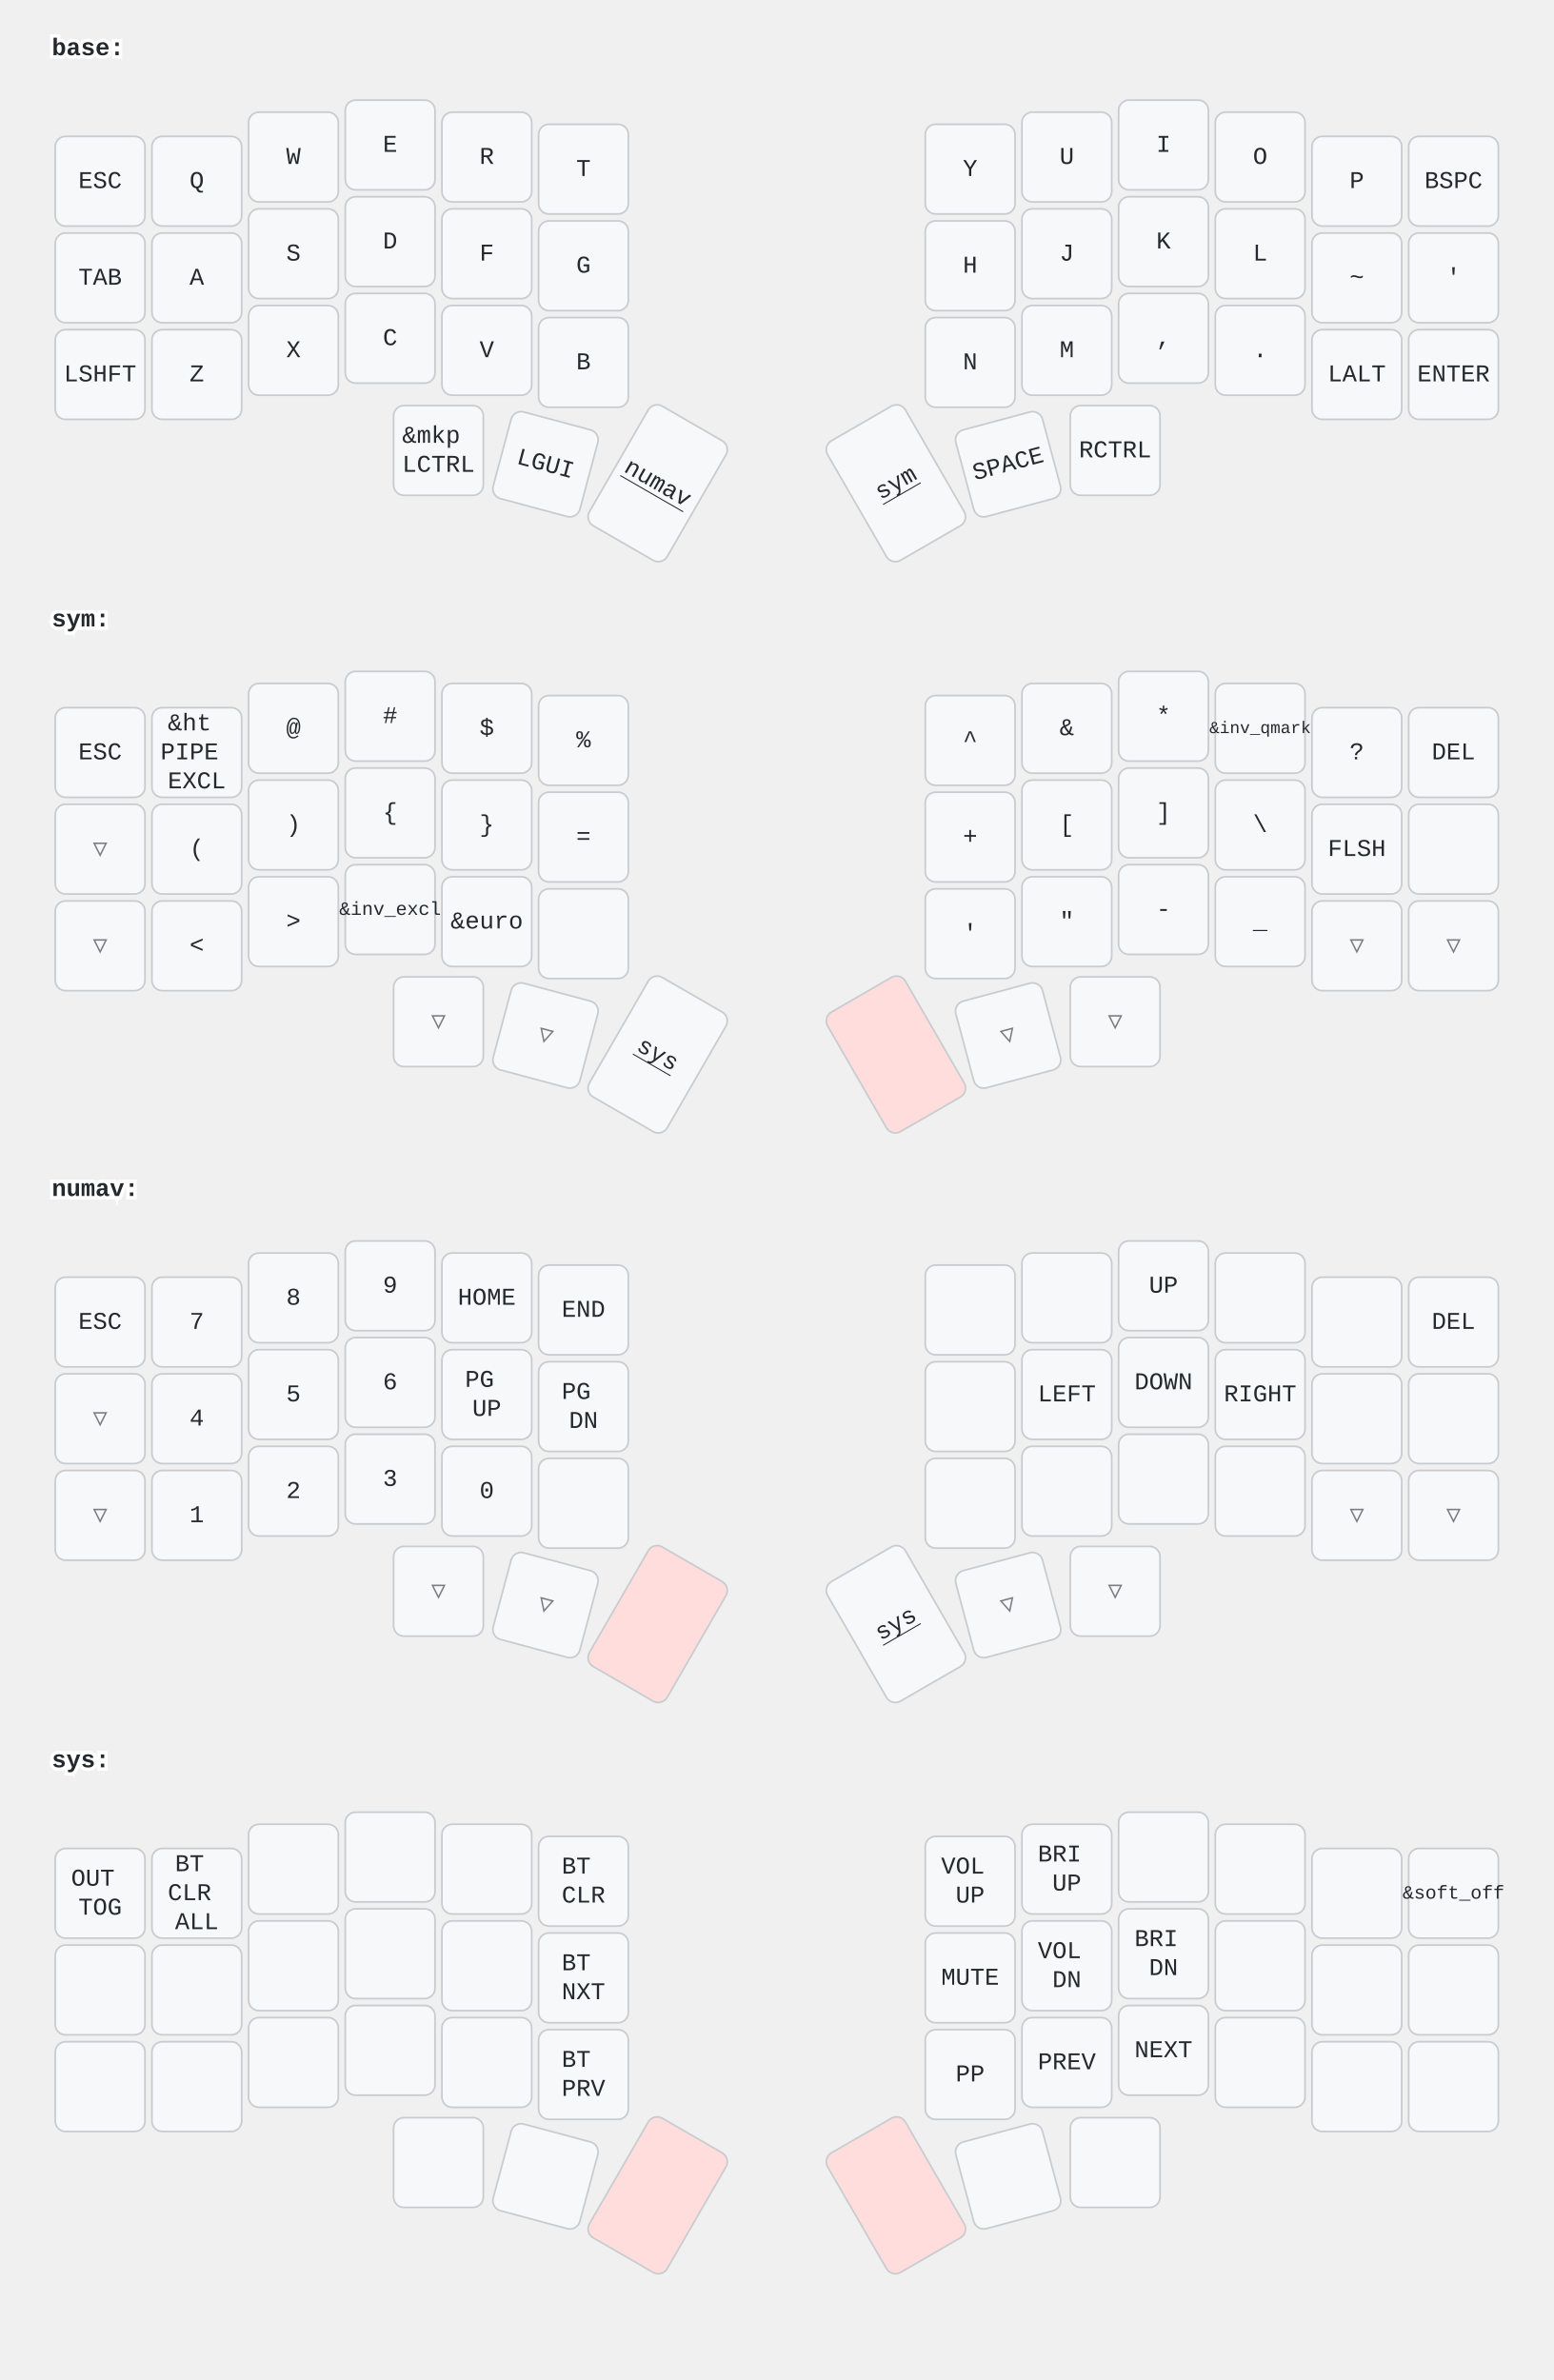
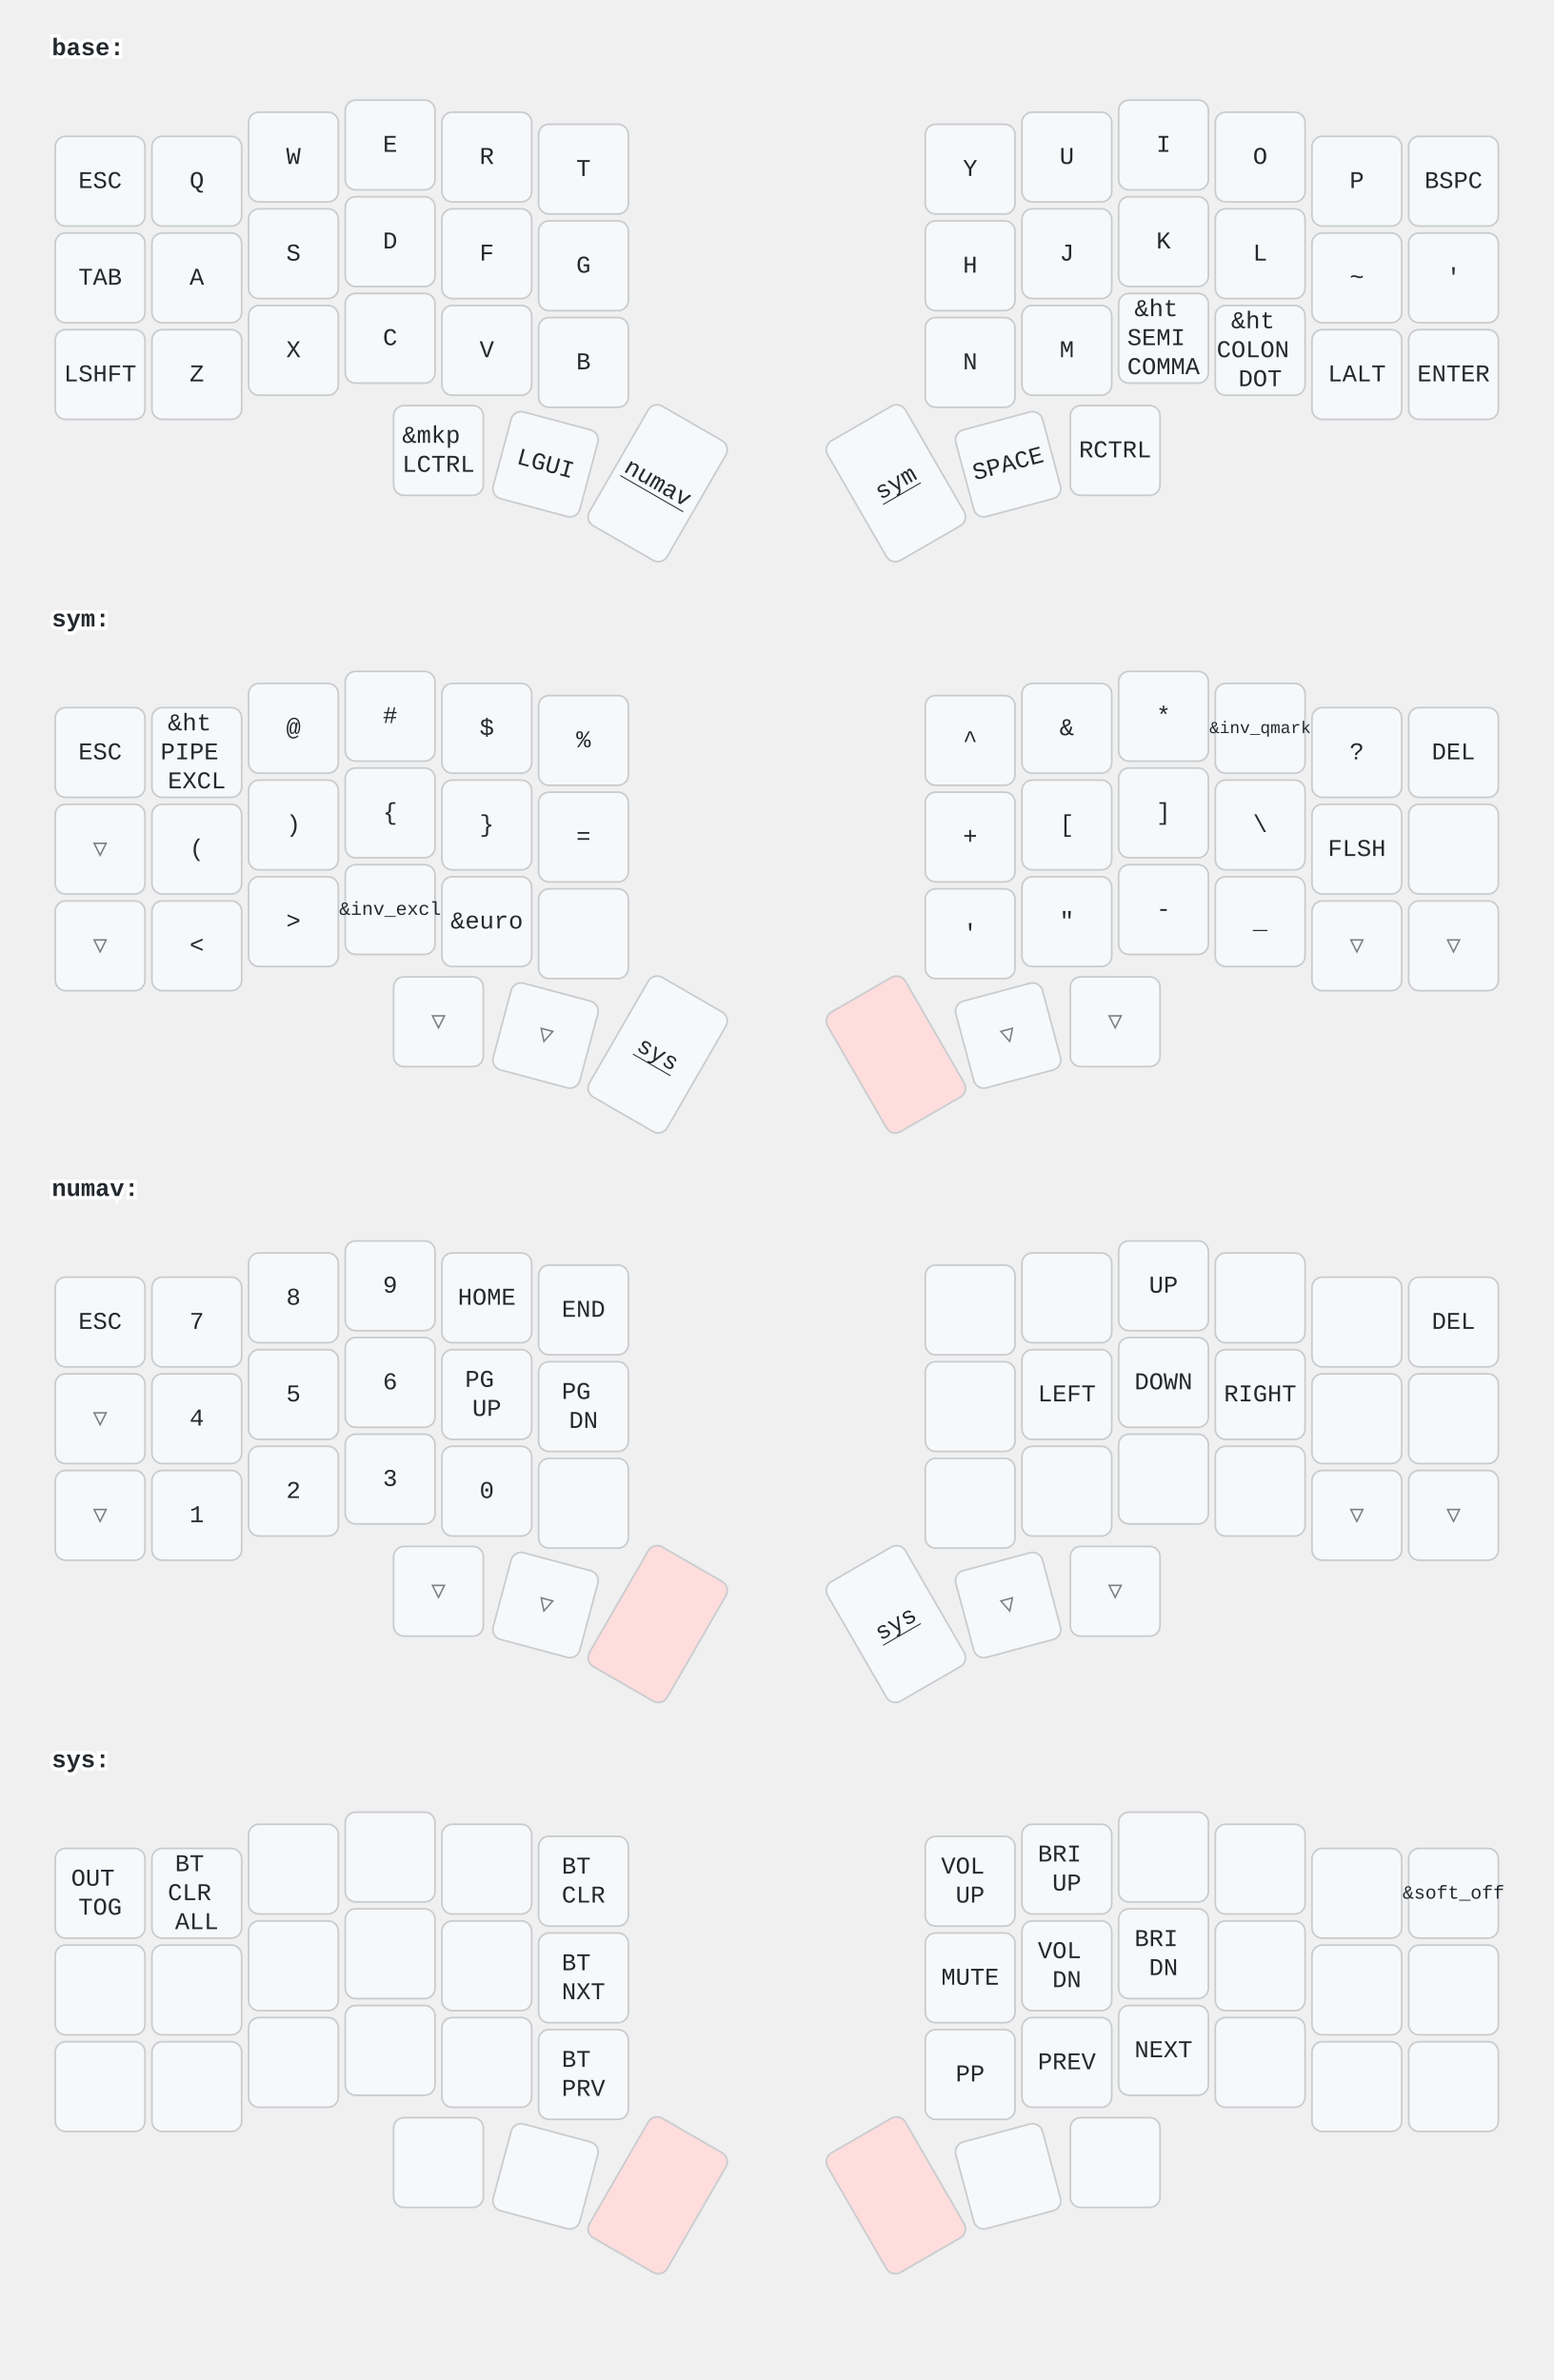
<svg xmlns="http://www.w3.org/2000/svg" width="900" height="1379" viewBox="0 0 900 1379" class="keymap">
  <style>/* inherit to force styles through use tags */
svg path {
    fill: inherit;
}

/* font and background color specifications */
svg.keymap {
    font-family: SFMono-Regular,Consolas,Liberation Mono,Menlo,monospace;
    font-size: 14px;
    font-kerning: normal;
    text-rendering: optimizeLegibility;
    fill: #24292e;
}

/* default key styling */
rect.key {
    fill: #f6f8fa;
}

rect.key, rect.combo {
    stroke: #c9cccf;
    stroke-width: 1;
}

/* default key side styling, only used is draw_key_sides is set */
rect.side {
    filter: brightness(90%);
}

/* color accent for combo boxes */
rect.combo, rect.combo-separate {
    fill: #cdf;
}

/* color accent for held keys */
rect.held, rect.combo.held {
    fill: #fdd;
}

/* color accent for ghost (optional) keys */
rect.ghost, rect.combo.ghost {
    stroke-dasharray: 4, 4;
    stroke-width: 2;
}

text {
    text-anchor: middle;
    dominant-baseline: middle;
}

/* styling for layer labels */
text.label {
    font-weight: bold;
    text-anchor: start;
    stroke: white;
    stroke-width: 4;
    paint-order: stroke;
}

/* styling for optional footer */
text.footer {
    text-anchor: end;
    dominant-baseline: auto;
    stroke: white;
    stroke-width: 4;
    paint-order: stroke;
}

/* styling for combo tap, and key non-tap label text */
text.combo, text.hold, text.shifted, text.left, text.right, text.tl, text.tr, text.bl, text.br {
    font-size: 11px;
}

text.hold, text.bl, text.br {
    text-anchor: middle;
    dominant-baseline: auto;
}

text.shifted, text.tl, text.tr {
    text-anchor: middle;
    dominant-baseline: hanging;
}

text.left, text.tl, text.bl {
    text-anchor: start;
}

text.right, text.tr, text.br {
    text-anchor: end;
}

text.layer-activator {
    text-decoration: underline;
}

/* styling for hold/shifted label text in combo box */
text.combo.hold, text.combo.shifted, text.combo.left, text.combo.right {
    font-size: 8px;
}

/* lighter symbol for transparent keys */
text.trans {
    fill: #7b7e81;
}

/* styling for combo dendrons */
path.combo {
    stroke-width: 1;
    stroke: gray;
    fill: none;
}

/* Start Tabler Icons Cleanup */
/* cannot use height/width with glyphs */
.icon-tabler &gt; path {
    fill: inherit;
    stroke: inherit;
    stroke-width: 2;
}
/* hide tabler's default box */
.icon-tabler &gt; path[stroke="none"][fill="none"] {
    visibility: hidden;
}
/* End Tabler Icons Cleanup */
</style>
  <g transform="translate(30, 0)" class="layer-base">
    <text x="0" y="28" class="label" id="base">base:</text>
    <g transform="translate(0, 56)">
      <g transform="translate(28, 49)" class="key keypos-0">
        <rect rx="6" ry="6" x="-26" y="-26" width="52" height="52" class="key" />
        <text x="0" y="0" class="key tap">ESC</text>
      </g>
      <g transform="translate(84, 49)" class="key keypos-1">
        <rect rx="6" ry="6" x="-26" y="-26" width="52" height="52" class="key" />
        <text x="0" y="0" class="key tap">Q</text>
      </g>
      <g transform="translate(140, 35)" class="key keypos-2">
        <rect rx="6" ry="6" x="-26" y="-26" width="52" height="52" class="key" />
        <text x="0" y="0" class="key tap">W</text>
      </g>
      <g transform="translate(196, 28)" class="key keypos-3">
        <rect rx="6" ry="6" x="-26" y="-26" width="52" height="52" class="key" />
        <text x="0" y="0" class="key tap">E</text>
      </g>
      <g transform="translate(252, 35)" class="key keypos-4">
        <rect rx="6" ry="6" x="-26" y="-26" width="52" height="52" class="key" />
        <text x="0" y="0" class="key tap">R</text>
      </g>
      <g transform="translate(308, 42)" class="key keypos-5">
        <rect rx="6" ry="6" x="-26" y="-26" width="52" height="52" class="key" />
        <text x="0" y="0" class="key tap">T</text>
      </g>
      <g transform="translate(532, 42)" class="key keypos-6">
        <rect rx="6" ry="6" x="-26" y="-26" width="52" height="52" class="key" />
        <text x="0" y="0" class="key tap">Y</text>
      </g>
      <g transform="translate(588, 35)" class="key keypos-7">
        <rect rx="6" ry="6" x="-26" y="-26" width="52" height="52" class="key" />
        <text x="0" y="0" class="key tap">U</text>
      </g>
      <g transform="translate(644, 28)" class="key keypos-8">
        <rect rx="6" ry="6" x="-26" y="-26" width="52" height="52" class="key" />
        <text x="0" y="0" class="key tap">I</text>
      </g>
      <g transform="translate(700, 35)" class="key keypos-9">
        <rect rx="6" ry="6" x="-26" y="-26" width="52" height="52" class="key" />
        <text x="0" y="0" class="key tap">O</text>
      </g>
      <g transform="translate(756, 49)" class="key keypos-10">
        <rect rx="6" ry="6" x="-26" y="-26" width="52" height="52" class="key" />
        <text x="0" y="0" class="key tap">P</text>
      </g>
      <g transform="translate(812, 49)" class="key keypos-11">
        <rect rx="6" ry="6" x="-26" y="-26" width="52" height="52" class="key" />
        <text x="0" y="0" class="key tap">BSPC</text>
      </g>
      <g transform="translate(28, 105)" class="key keypos-12">
        <rect rx="6" ry="6" x="-26" y="-26" width="52" height="52" class="key" />
        <text x="0" y="0" class="key tap">TAB</text>
      </g>
      <g transform="translate(84, 105)" class="key keypos-13">
        <rect rx="6" ry="6" x="-26" y="-26" width="52" height="52" class="key" />
        <text x="0" y="0" class="key tap">A</text>
      </g>
      <g transform="translate(140, 91)" class="key keypos-14">
        <rect rx="6" ry="6" x="-26" y="-26" width="52" height="52" class="key" />
        <text x="0" y="0" class="key tap">S</text>
      </g>
      <g transform="translate(196, 84)" class="key keypos-15">
        <rect rx="6" ry="6" x="-26" y="-26" width="52" height="52" class="key" />
        <text x="0" y="0" class="key tap">D</text>
      </g>
      <g transform="translate(252, 91)" class="key keypos-16">
        <rect rx="6" ry="6" x="-26" y="-26" width="52" height="52" class="key" />
        <text x="0" y="0" class="key tap">F</text>
      </g>
      <g transform="translate(308, 98)" class="key keypos-17">
        <rect rx="6" ry="6" x="-26" y="-26" width="52" height="52" class="key" />
        <text x="0" y="0" class="key tap">G</text>
      </g>
      <g transform="translate(532, 98)" class="key keypos-18">
        <rect rx="6" ry="6" x="-26" y="-26" width="52" height="52" class="key" />
        <text x="0" y="0" class="key tap">H</text>
      </g>
      <g transform="translate(588, 91)" class="key keypos-19">
        <rect rx="6" ry="6" x="-26" y="-26" width="52" height="52" class="key" />
        <text x="0" y="0" class="key tap">J</text>
      </g>
      <g transform="translate(644, 84)" class="key keypos-20">
        <rect rx="6" ry="6" x="-26" y="-26" width="52" height="52" class="key" />
        <text x="0" y="0" class="key tap">K</text>
      </g>
      <g transform="translate(700, 91)" class="key keypos-21">
        <rect rx="6" ry="6" x="-26" y="-26" width="52" height="52" class="key" />
        <text x="0" y="0" class="key tap">L</text>
      </g>
      <g transform="translate(756, 105)" class="key keypos-22">
        <rect rx="6" ry="6" x="-26" y="-26" width="52" height="52" class="key" />
        <text x="0" y="0" class="key tap">~</text>
      </g>
      <g transform="translate(812, 105)" class="key keypos-23">
        <rect rx="6" ry="6" x="-26" y="-26" width="52" height="52" class="key" />
        <text x="0" y="0" class="key tap">'</text>
      </g>
      <g transform="translate(28, 161)" class="key keypos-24">
        <rect rx="6" ry="6" x="-26" y="-26" width="52" height="52" class="key" />
        <text x="0" y="0" class="key tap">LSHFT</text>
      </g>
      <g transform="translate(84, 161)" class="key keypos-25">
        <rect rx="6" ry="6" x="-26" y="-26" width="52" height="52" class="key" />
        <text x="0" y="0" class="key tap">Z</text>
      </g>
      <g transform="translate(140, 147)" class="key keypos-26">
        <rect rx="6" ry="6" x="-26" y="-26" width="52" height="52" class="key" />
        <text x="0" y="0" class="key tap">X</text>
      </g>
      <g transform="translate(196, 140)" class="key keypos-27">
        <rect rx="6" ry="6" x="-26" y="-26" width="52" height="52" class="key" />
        <text x="0" y="0" class="key tap">C</text>
      </g>
      <g transform="translate(252, 147)" class="key keypos-28">
        <rect rx="6" ry="6" x="-26" y="-26" width="52" height="52" class="key" />
        <text x="0" y="0" class="key tap">V</text>
      </g>
      <g transform="translate(308, 154)" class="key keypos-29">
        <rect rx="6" ry="6" x="-26" y="-26" width="52" height="52" class="key" />
        <text x="0" y="0" class="key tap">B</text>
      </g>
      <g transform="translate(532, 154)" class="key keypos-30">
        <rect rx="6" ry="6" x="-26" y="-26" width="52" height="52" class="key" />
        <text x="0" y="0" class="key tap">N</text>
      </g>
      <g transform="translate(588, 147)" class="key keypos-31">
        <rect rx="6" ry="6" x="-26" y="-26" width="52" height="52" class="key" />
        <text x="0" y="0" class="key tap">M</text>
      </g>
      <g transform="translate(644, 140)" class="key keypos-32">
        <rect rx="6" ry="6" x="-26" y="-26" width="52" height="52" class="key" />
-         <text x="0" y="0" class="key tap">,</text>
+         <text x="0" y="0" class="key tap">
+           <tspan x="0" dy="-1.2em">&amp;ht</tspan>
+           <tspan x="0" dy="1.2em">SEMI</tspan>
+           <tspan x="0" dy="1.2em">COMMA</tspan>
+         </text>
      </g>
      <g transform="translate(700, 147)" class="key keypos-33">
        <rect rx="6" ry="6" x="-26" y="-26" width="52" height="52" class="key" />
-         <text x="0" y="0" class="key tap">.</text>
+         <text x="0" y="0" class="key tap">
+           <tspan x="0" dy="-1.2em">&amp;ht</tspan>
+           <tspan x="0" dy="1.2em">COLON</tspan>
+           <tspan x="0" dy="1.2em">DOT</tspan>
+         </text>
      </g>
      <g transform="translate(756, 161)" class="key keypos-34">
        <rect rx="6" ry="6" x="-26" y="-26" width="52" height="52" class="key" />
        <text x="0" y="0" class="key tap">LALT</text>
      </g>
      <g transform="translate(812, 161)" class="key keypos-35">
        <rect rx="6" ry="6" x="-26" y="-26" width="52" height="52" class="key" />
        <text x="0" y="0" class="key tap">ENTER</text>
      </g>
      <g transform="translate(224, 205)" class="key keypos-36">
        <rect rx="6" ry="6" x="-26" y="-26" width="52" height="52" class="key" />
        <text x="0" y="0" class="key tap">
          <tspan x="0" dy="-0.6em">&amp;mkp</tspan>
          <tspan x="0" dy="1.2em">LCTRL</tspan>
        </text>
      </g>
      <g transform="translate(286, 213) rotate(15.0)" class="key keypos-37">
        <rect rx="6" ry="6" x="-26" y="-26" width="52" height="52" class="key" />
        <text x="0" y="0" class="key tap">LGUI</text>
      </g>
      <g transform="translate(351, 224) rotate(30.0)" class="key keypos-38">
        <rect rx="6" ry="6" x="-26" y="-40" width="52" height="80" class="key" />
        <a href="#numav">
          <text x="0" y="0" class="key tap layer-activator">numav</text>
        </a>
      </g>
      <g transform="translate(489, 224) rotate(-30.0)" class="key keypos-39">
        <rect rx="6" ry="6" x="-26" y="-40" width="52" height="80" class="key" />
        <a href="#sym">
          <text x="0" y="0" class="key tap layer-activator">sym</text>
        </a>
      </g>
      <g transform="translate(554, 213) rotate(-15.0)" class="key keypos-40">
        <rect rx="6" ry="6" x="-26" y="-26" width="52" height="52" class="key" />
        <text x="0" y="0" class="key tap">SPACE</text>
      </g>
      <g transform="translate(616, 205)" class="key keypos-41">
        <rect rx="6" ry="6" x="-26" y="-26" width="52" height="52" class="key" />
        <text x="0" y="0" class="key tap">RCTRL</text>
      </g>
    </g>
  </g>
  <g transform="translate(30, 331)" class="layer-sym">
    <text x="0" y="28" class="label" id="sym">sym:</text>
    <g transform="translate(0, 56)">
      <g transform="translate(28, 49)" class="key keypos-0">
        <rect rx="6" ry="6" x="-26" y="-26" width="52" height="52" class="key" />
        <text x="0" y="0" class="key tap">ESC</text>
      </g>
      <g transform="translate(84, 49)" class="key keypos-1">
        <rect rx="6" ry="6" x="-26" y="-26" width="52" height="52" class="key" />
        <text x="0" y="0" class="key tap">
          <tspan x="0" dy="-1.2em">&amp;ht</tspan>
          <tspan x="0" dy="1.2em">PIPE</tspan>
          <tspan x="0" dy="1.2em">EXCL</tspan>
        </text>
      </g>
      <g transform="translate(140, 35)" class="key keypos-2">
        <rect rx="6" ry="6" x="-26" y="-26" width="52" height="52" class="key" />
        <text x="0" y="0" class="key tap">@</text>
      </g>
      <g transform="translate(196, 28)" class="key keypos-3">
        <rect rx="6" ry="6" x="-26" y="-26" width="52" height="52" class="key" />
        <text x="0" y="0" class="key tap">#</text>
      </g>
      <g transform="translate(252, 35)" class="key keypos-4">
        <rect rx="6" ry="6" x="-26" y="-26" width="52" height="52" class="key" />
        <text x="0" y="0" class="key tap">$</text>
      </g>
      <g transform="translate(308, 42)" class="key keypos-5">
        <rect rx="6" ry="6" x="-26" y="-26" width="52" height="52" class="key" />
        <text x="0" y="0" class="key tap">%</text>
      </g>
      <g transform="translate(532, 42)" class="key keypos-6">
        <rect rx="6" ry="6" x="-26" y="-26" width="52" height="52" class="key" />
        <text x="0" y="0" class="key tap">^</text>
      </g>
      <g transform="translate(588, 35)" class="key keypos-7">
        <rect rx="6" ry="6" x="-26" y="-26" width="52" height="52" class="key" />
        <text x="0" y="0" class="key tap">&amp;</text>
      </g>
      <g transform="translate(644, 28)" class="key keypos-8">
        <rect rx="6" ry="6" x="-26" y="-26" width="52" height="52" class="key" />
        <text x="0" y="0" class="key tap">*</text>
      </g>
      <g transform="translate(700, 35)" class="key keypos-9">
        <rect rx="6" ry="6" x="-26" y="-26" width="52" height="52" class="key" />
        <text x="0" y="0" class="key tap">
          <tspan style="font-size: 70%">&amp;inv_qmark</tspan>
        </text>
      </g>
      <g transform="translate(756, 49)" class="key keypos-10">
        <rect rx="6" ry="6" x="-26" y="-26" width="52" height="52" class="key" />
        <text x="0" y="0" class="key tap">?</text>
      </g>
      <g transform="translate(812, 49)" class="key keypos-11">
        <rect rx="6" ry="6" x="-26" y="-26" width="52" height="52" class="key" />
        <text x="0" y="0" class="key tap">DEL</text>
      </g>
      <g transform="translate(28, 105)" class="key trans keypos-12">
        <rect rx="6" ry="6" x="-26" y="-26" width="52" height="52" class="key trans" />
        <text x="0" y="0" class="key trans tap">▽</text>
      </g>
      <g transform="translate(84, 105)" class="key keypos-13">
        <rect rx="6" ry="6" x="-26" y="-26" width="52" height="52" class="key" />
        <text x="0" y="0" class="key tap">(</text>
      </g>
      <g transform="translate(140, 91)" class="key keypos-14">
        <rect rx="6" ry="6" x="-26" y="-26" width="52" height="52" class="key" />
        <text x="0" y="0" class="key tap">)</text>
      </g>
      <g transform="translate(196, 84)" class="key keypos-15">
        <rect rx="6" ry="6" x="-26" y="-26" width="52" height="52" class="key" />
        <text x="0" y="0" class="key tap">{</text>
      </g>
      <g transform="translate(252, 91)" class="key keypos-16">
        <rect rx="6" ry="6" x="-26" y="-26" width="52" height="52" class="key" />
        <text x="0" y="0" class="key tap">}</text>
      </g>
      <g transform="translate(308, 98)" class="key keypos-17">
        <rect rx="6" ry="6" x="-26" y="-26" width="52" height="52" class="key" />
        <text x="0" y="0" class="key tap">=</text>
      </g>
      <g transform="translate(532, 98)" class="key keypos-18">
        <rect rx="6" ry="6" x="-26" y="-26" width="52" height="52" class="key" />
        <text x="0" y="0" class="key tap">+</text>
      </g>
      <g transform="translate(588, 91)" class="key keypos-19">
        <rect rx="6" ry="6" x="-26" y="-26" width="52" height="52" class="key" />
        <text x="0" y="0" class="key tap">[</text>
      </g>
      <g transform="translate(644, 84)" class="key keypos-20">
        <rect rx="6" ry="6" x="-26" y="-26" width="52" height="52" class="key" />
        <text x="0" y="0" class="key tap">]</text>
      </g>
      <g transform="translate(700, 91)" class="key keypos-21">
        <rect rx="6" ry="6" x="-26" y="-26" width="52" height="52" class="key" />
        <text x="0" y="0" class="key tap">\</text>
      </g>
      <g transform="translate(756, 105)" class="key keypos-22">
        <rect rx="6" ry="6" x="-26" y="-26" width="52" height="52" class="key" />
        <text x="0" y="0" class="key tap">FLSH</text>
      </g>
      <g transform="translate(812, 105)" class="key keypos-23">
        <rect rx="6" ry="6" x="-26" y="-26" width="52" height="52" class="key" />
      </g>
      <g transform="translate(28, 161)" class="key trans keypos-24">
        <rect rx="6" ry="6" x="-26" y="-26" width="52" height="52" class="key trans" />
        <text x="0" y="0" class="key trans tap">▽</text>
      </g>
      <g transform="translate(84, 161)" class="key keypos-25">
        <rect rx="6" ry="6" x="-26" y="-26" width="52" height="52" class="key" />
        <text x="0" y="0" class="key tap">&lt;</text>
      </g>
      <g transform="translate(140, 147)" class="key keypos-26">
        <rect rx="6" ry="6" x="-26" y="-26" width="52" height="52" class="key" />
        <text x="0" y="0" class="key tap">&gt;</text>
      </g>
      <g transform="translate(196, 140)" class="key keypos-27">
        <rect rx="6" ry="6" x="-26" y="-26" width="52" height="52" class="key" />
        <text x="0" y="0" class="key tap">
          <tspan style="font-size: 78%">&amp;inv_excl</tspan>
        </text>
      </g>
      <g transform="translate(252, 147)" class="key keypos-28">
        <rect rx="6" ry="6" x="-26" y="-26" width="52" height="52" class="key" />
        <text x="0" y="0" class="key tap">&amp;euro</text>
      </g>
      <g transform="translate(308, 154)" class="key keypos-29">
        <rect rx="6" ry="6" x="-26" y="-26" width="52" height="52" class="key" />
      </g>
      <g transform="translate(532, 154)" class="key keypos-30">
        <rect rx="6" ry="6" x="-26" y="-26" width="52" height="52" class="key" />
        <text x="0" y="0" class="key tap">'</text>
      </g>
      <g transform="translate(588, 147)" class="key keypos-31">
        <rect rx="6" ry="6" x="-26" y="-26" width="52" height="52" class="key" />
        <text x="0" y="0" class="key tap">"</text>
      </g>
      <g transform="translate(644, 140)" class="key keypos-32">
        <rect rx="6" ry="6" x="-26" y="-26" width="52" height="52" class="key" />
        <text x="0" y="0" class="key tap">-</text>
      </g>
      <g transform="translate(700, 147)" class="key keypos-33">
        <rect rx="6" ry="6" x="-26" y="-26" width="52" height="52" class="key" />
        <text x="0" y="0" class="key tap">_</text>
      </g>
      <g transform="translate(756, 161)" class="key trans keypos-34">
        <rect rx="6" ry="6" x="-26" y="-26" width="52" height="52" class="key trans" />
        <text x="0" y="0" class="key trans tap">▽</text>
      </g>
      <g transform="translate(812, 161)" class="key trans keypos-35">
        <rect rx="6" ry="6" x="-26" y="-26" width="52" height="52" class="key trans" />
        <text x="0" y="0" class="key trans tap">▽</text>
      </g>
      <g transform="translate(224, 205)" class="key trans keypos-36">
        <rect rx="6" ry="6" x="-26" y="-26" width="52" height="52" class="key trans" />
        <text x="0" y="0" class="key trans tap">▽</text>
      </g>
      <g transform="translate(286, 213) rotate(15.0)" class="key trans keypos-37">
        <rect rx="6" ry="6" x="-26" y="-26" width="52" height="52" class="key trans" />
        <text x="0" y="0" class="key trans tap">▽</text>
      </g>
      <g transform="translate(351, 224) rotate(30.0)" class="key keypos-38">
        <rect rx="6" ry="6" x="-26" y="-40" width="52" height="80" class="key" />
        <a href="#sys">
          <text x="0" y="0" class="key tap layer-activator">sys</text>
        </a>
      </g>
      <g transform="translate(489, 224) rotate(-30.0)" class="key held keypos-39">
        <rect rx="6" ry="6" x="-26" y="-40" width="52" height="80" class="key held" />
      </g>
      <g transform="translate(554, 213) rotate(-15.0)" class="key trans keypos-40">
        <rect rx="6" ry="6" x="-26" y="-26" width="52" height="52" class="key trans" />
        <text x="0" y="0" class="key trans tap">▽</text>
      </g>
      <g transform="translate(616, 205)" class="key trans keypos-41">
        <rect rx="6" ry="6" x="-26" y="-26" width="52" height="52" class="key trans" />
        <text x="0" y="0" class="key trans tap">▽</text>
      </g>
    </g>
  </g>
  <g transform="translate(30, 661)" class="layer-numav">
    <text x="0" y="28" class="label" id="numav">numav:</text>
    <g transform="translate(0, 56)">
      <g transform="translate(28, 49)" class="key keypos-0">
        <rect rx="6" ry="6" x="-26" y="-26" width="52" height="52" class="key" />
        <text x="0" y="0" class="key tap">ESC</text>
      </g>
      <g transform="translate(84, 49)" class="key keypos-1">
        <rect rx="6" ry="6" x="-26" y="-26" width="52" height="52" class="key" />
        <text x="0" y="0" class="key tap">7</text>
      </g>
      <g transform="translate(140, 35)" class="key keypos-2">
        <rect rx="6" ry="6" x="-26" y="-26" width="52" height="52" class="key" />
        <text x="0" y="0" class="key tap">8</text>
      </g>
      <g transform="translate(196, 28)" class="key keypos-3">
        <rect rx="6" ry="6" x="-26" y="-26" width="52" height="52" class="key" />
        <text x="0" y="0" class="key tap">9</text>
      </g>
      <g transform="translate(252, 35)" class="key keypos-4">
        <rect rx="6" ry="6" x="-26" y="-26" width="52" height="52" class="key" />
        <text x="0" y="0" class="key tap">HOME</text>
      </g>
      <g transform="translate(308, 42)" class="key keypos-5">
        <rect rx="6" ry="6" x="-26" y="-26" width="52" height="52" class="key" />
        <text x="0" y="0" class="key tap">END</text>
      </g>
      <g transform="translate(532, 42)" class="key keypos-6">
        <rect rx="6" ry="6" x="-26" y="-26" width="52" height="52" class="key" />
      </g>
      <g transform="translate(588, 35)" class="key keypos-7">
        <rect rx="6" ry="6" x="-26" y="-26" width="52" height="52" class="key" />
      </g>
      <g transform="translate(644, 28)" class="key keypos-8">
        <rect rx="6" ry="6" x="-26" y="-26" width="52" height="52" class="key" />
        <text x="0" y="0" class="key tap">UP</text>
      </g>
      <g transform="translate(700, 35)" class="key keypos-9">
        <rect rx="6" ry="6" x="-26" y="-26" width="52" height="52" class="key" />
      </g>
      <g transform="translate(756, 49)" class="key keypos-10">
        <rect rx="6" ry="6" x="-26" y="-26" width="52" height="52" class="key" />
      </g>
      <g transform="translate(812, 49)" class="key keypos-11">
        <rect rx="6" ry="6" x="-26" y="-26" width="52" height="52" class="key" />
        <text x="0" y="0" class="key tap">DEL</text>
      </g>
      <g transform="translate(28, 105)" class="key trans keypos-12">
        <rect rx="6" ry="6" x="-26" y="-26" width="52" height="52" class="key trans" />
        <text x="0" y="0" class="key trans tap">▽</text>
      </g>
      <g transform="translate(84, 105)" class="key keypos-13">
        <rect rx="6" ry="6" x="-26" y="-26" width="52" height="52" class="key" />
        <text x="0" y="0" class="key tap">4</text>
      </g>
      <g transform="translate(140, 91)" class="key keypos-14">
        <rect rx="6" ry="6" x="-26" y="-26" width="52" height="52" class="key" />
        <text x="0" y="0" class="key tap">5</text>
      </g>
      <g transform="translate(196, 84)" class="key keypos-15">
        <rect rx="6" ry="6" x="-26" y="-26" width="52" height="52" class="key" />
        <text x="0" y="0" class="key tap">6</text>
      </g>
      <g transform="translate(252, 91)" class="key keypos-16">
        <rect rx="6" ry="6" x="-26" y="-26" width="52" height="52" class="key" />
        <text x="0" y="0" class="key tap">
          <tspan x="0" dy="-0.6em">PG</tspan>
          <tspan x="0" dy="1.2em">UP</tspan>
        </text>
      </g>
      <g transform="translate(308, 98)" class="key keypos-17">
        <rect rx="6" ry="6" x="-26" y="-26" width="52" height="52" class="key" />
        <text x="0" y="0" class="key tap">
          <tspan x="0" dy="-0.6em">PG</tspan>
          <tspan x="0" dy="1.2em">DN</tspan>
        </text>
      </g>
      <g transform="translate(532, 98)" class="key keypos-18">
        <rect rx="6" ry="6" x="-26" y="-26" width="52" height="52" class="key" />
      </g>
      <g transform="translate(588, 91)" class="key keypos-19">
        <rect rx="6" ry="6" x="-26" y="-26" width="52" height="52" class="key" />
        <text x="0" y="0" class="key tap">LEFT</text>
      </g>
      <g transform="translate(644, 84)" class="key keypos-20">
        <rect rx="6" ry="6" x="-26" y="-26" width="52" height="52" class="key" />
        <text x="0" y="0" class="key tap">DOWN</text>
      </g>
      <g transform="translate(700, 91)" class="key keypos-21">
        <rect rx="6" ry="6" x="-26" y="-26" width="52" height="52" class="key" />
        <text x="0" y="0" class="key tap">RIGHT</text>
      </g>
      <g transform="translate(756, 105)" class="key keypos-22">
        <rect rx="6" ry="6" x="-26" y="-26" width="52" height="52" class="key" />
      </g>
      <g transform="translate(812, 105)" class="key keypos-23">
        <rect rx="6" ry="6" x="-26" y="-26" width="52" height="52" class="key" />
      </g>
      <g transform="translate(28, 161)" class="key trans keypos-24">
        <rect rx="6" ry="6" x="-26" y="-26" width="52" height="52" class="key trans" />
        <text x="0" y="0" class="key trans tap">▽</text>
      </g>
      <g transform="translate(84, 161)" class="key keypos-25">
        <rect rx="6" ry="6" x="-26" y="-26" width="52" height="52" class="key" />
        <text x="0" y="0" class="key tap">1</text>
      </g>
      <g transform="translate(140, 147)" class="key keypos-26">
        <rect rx="6" ry="6" x="-26" y="-26" width="52" height="52" class="key" />
        <text x="0" y="0" class="key tap">2</text>
      </g>
      <g transform="translate(196, 140)" class="key keypos-27">
        <rect rx="6" ry="6" x="-26" y="-26" width="52" height="52" class="key" />
        <text x="0" y="0" class="key tap">3</text>
      </g>
      <g transform="translate(252, 147)" class="key keypos-28">
        <rect rx="6" ry="6" x="-26" y="-26" width="52" height="52" class="key" />
        <text x="0" y="0" class="key tap">0</text>
      </g>
      <g transform="translate(308, 154)" class="key keypos-29">
        <rect rx="6" ry="6" x="-26" y="-26" width="52" height="52" class="key" />
      </g>
      <g transform="translate(532, 154)" class="key keypos-30">
        <rect rx="6" ry="6" x="-26" y="-26" width="52" height="52" class="key" />
      </g>
      <g transform="translate(588, 147)" class="key keypos-31">
        <rect rx="6" ry="6" x="-26" y="-26" width="52" height="52" class="key" />
      </g>
      <g transform="translate(644, 140)" class="key keypos-32">
        <rect rx="6" ry="6" x="-26" y="-26" width="52" height="52" class="key" />
      </g>
      <g transform="translate(700, 147)" class="key keypos-33">
        <rect rx="6" ry="6" x="-26" y="-26" width="52" height="52" class="key" />
      </g>
      <g transform="translate(756, 161)" class="key trans keypos-34">
        <rect rx="6" ry="6" x="-26" y="-26" width="52" height="52" class="key trans" />
        <text x="0" y="0" class="key trans tap">▽</text>
      </g>
      <g transform="translate(812, 161)" class="key trans keypos-35">
        <rect rx="6" ry="6" x="-26" y="-26" width="52" height="52" class="key trans" />
        <text x="0" y="0" class="key trans tap">▽</text>
      </g>
      <g transform="translate(224, 205)" class="key trans keypos-36">
        <rect rx="6" ry="6" x="-26" y="-26" width="52" height="52" class="key trans" />
        <text x="0" y="0" class="key trans tap">▽</text>
      </g>
      <g transform="translate(286, 213) rotate(15.0)" class="key trans keypos-37">
        <rect rx="6" ry="6" x="-26" y="-26" width="52" height="52" class="key trans" />
        <text x="0" y="0" class="key trans tap">▽</text>
      </g>
      <g transform="translate(351, 224) rotate(30.0)" class="key held keypos-38">
        <rect rx="6" ry="6" x="-26" y="-40" width="52" height="80" class="key held" />
      </g>
      <g transform="translate(489, 224) rotate(-30.0)" class="key keypos-39">
        <rect rx="6" ry="6" x="-26" y="-40" width="52" height="80" class="key" />
        <a href="#sys">
          <text x="0" y="0" class="key tap layer-activator">sys</text>
        </a>
      </g>
      <g transform="translate(554, 213) rotate(-15.0)" class="key trans keypos-40">
        <rect rx="6" ry="6" x="-26" y="-26" width="52" height="52" class="key trans" />
        <text x="0" y="0" class="key trans tap">▽</text>
      </g>
      <g transform="translate(616, 205)" class="key trans keypos-41">
        <rect rx="6" ry="6" x="-26" y="-26" width="52" height="52" class="key trans" />
        <text x="0" y="0" class="key trans tap">▽</text>
      </g>
    </g>
  </g>
  <g transform="translate(30, 992)" class="layer-sys">
    <text x="0" y="28" class="label" id="sys">sys:</text>
    <g transform="translate(0, 56)">
      <g transform="translate(28, 49)" class="key keypos-0">
        <rect rx="6" ry="6" x="-26" y="-26" width="52" height="52" class="key" />
        <text x="0" y="0" class="key tap">
          <tspan x="0" dy="-0.6em">OUT</tspan>
          <tspan x="0" dy="1.2em">TOG</tspan>
        </text>
      </g>
      <g transform="translate(84, 49)" class="key keypos-1">
        <rect rx="6" ry="6" x="-26" y="-26" width="52" height="52" class="key" />
        <text x="0" y="0" class="key tap">
          <tspan x="0" dy="-1.2em">BT</tspan>
          <tspan x="0" dy="1.2em">CLR</tspan>
          <tspan x="0" dy="1.2em">ALL</tspan>
        </text>
      </g>
      <g transform="translate(140, 35)" class="key keypos-2">
        <rect rx="6" ry="6" x="-26" y="-26" width="52" height="52" class="key" />
      </g>
      <g transform="translate(196, 28)" class="key keypos-3">
        <rect rx="6" ry="6" x="-26" y="-26" width="52" height="52" class="key" />
      </g>
      <g transform="translate(252, 35)" class="key keypos-4">
        <rect rx="6" ry="6" x="-26" y="-26" width="52" height="52" class="key" />
      </g>
      <g transform="translate(308, 42)" class="key keypos-5">
        <rect rx="6" ry="6" x="-26" y="-26" width="52" height="52" class="key" />
        <text x="0" y="0" class="key tap">
          <tspan x="0" dy="-0.6em">BT</tspan>
          <tspan x="0" dy="1.2em">CLR</tspan>
        </text>
      </g>
      <g transform="translate(532, 42)" class="key keypos-6">
        <rect rx="6" ry="6" x="-26" y="-26" width="52" height="52" class="key" />
        <text x="0" y="0" class="key tap">
          <tspan x="0" dy="-0.6em">VOL</tspan>
          <tspan x="0" dy="1.2em">UP</tspan>
        </text>
      </g>
      <g transform="translate(588, 35)" class="key keypos-7">
        <rect rx="6" ry="6" x="-26" y="-26" width="52" height="52" class="key" />
        <text x="0" y="0" class="key tap">
          <tspan x="0" dy="-0.6em">BRI</tspan>
          <tspan x="0" dy="1.2em">UP</tspan>
        </text>
      </g>
      <g transform="translate(644, 28)" class="key keypos-8">
        <rect rx="6" ry="6" x="-26" y="-26" width="52" height="52" class="key" />
      </g>
      <g transform="translate(700, 35)" class="key keypos-9">
        <rect rx="6" ry="6" x="-26" y="-26" width="52" height="52" class="key" />
      </g>
      <g transform="translate(756, 49)" class="key keypos-10">
        <rect rx="6" ry="6" x="-26" y="-26" width="52" height="52" class="key" />
      </g>
      <g transform="translate(812, 49)" class="key keypos-11">
        <rect rx="6" ry="6" x="-26" y="-26" width="52" height="52" class="key" />
        <text x="0" y="0" class="key tap">
          <tspan style="font-size: 78%">&amp;soft_off</tspan>
        </text>
      </g>
      <g transform="translate(28, 105)" class="key keypos-12">
        <rect rx="6" ry="6" x="-26" y="-26" width="52" height="52" class="key" />
      </g>
      <g transform="translate(84, 105)" class="key keypos-13">
        <rect rx="6" ry="6" x="-26" y="-26" width="52" height="52" class="key" />
      </g>
      <g transform="translate(140, 91)" class="key keypos-14">
        <rect rx="6" ry="6" x="-26" y="-26" width="52" height="52" class="key" />
      </g>
      <g transform="translate(196, 84)" class="key keypos-15">
        <rect rx="6" ry="6" x="-26" y="-26" width="52" height="52" class="key" />
      </g>
      <g transform="translate(252, 91)" class="key keypos-16">
        <rect rx="6" ry="6" x="-26" y="-26" width="52" height="52" class="key" />
      </g>
      <g transform="translate(308, 98)" class="key keypos-17">
        <rect rx="6" ry="6" x="-26" y="-26" width="52" height="52" class="key" />
        <text x="0" y="0" class="key tap">
          <tspan x="0" dy="-0.6em">BT</tspan>
          <tspan x="0" dy="1.2em">NXT</tspan>
        </text>
      </g>
      <g transform="translate(532, 98)" class="key keypos-18">
        <rect rx="6" ry="6" x="-26" y="-26" width="52" height="52" class="key" />
        <text x="0" y="0" class="key tap">MUTE</text>
      </g>
      <g transform="translate(588, 91)" class="key keypos-19">
        <rect rx="6" ry="6" x="-26" y="-26" width="52" height="52" class="key" />
        <text x="0" y="0" class="key tap">
          <tspan x="0" dy="-0.6em">VOL</tspan>
          <tspan x="0" dy="1.2em">DN</tspan>
        </text>
      </g>
      <g transform="translate(644, 84)" class="key keypos-20">
        <rect rx="6" ry="6" x="-26" y="-26" width="52" height="52" class="key" />
        <text x="0" y="0" class="key tap">
          <tspan x="0" dy="-0.6em">BRI</tspan>
          <tspan x="0" dy="1.2em">DN</tspan>
        </text>
      </g>
      <g transform="translate(700, 91)" class="key keypos-21">
        <rect rx="6" ry="6" x="-26" y="-26" width="52" height="52" class="key" />
      </g>
      <g transform="translate(756, 105)" class="key keypos-22">
        <rect rx="6" ry="6" x="-26" y="-26" width="52" height="52" class="key" />
      </g>
      <g transform="translate(812, 105)" class="key keypos-23">
        <rect rx="6" ry="6" x="-26" y="-26" width="52" height="52" class="key" />
      </g>
      <g transform="translate(28, 161)" class="key keypos-24">
        <rect rx="6" ry="6" x="-26" y="-26" width="52" height="52" class="key" />
      </g>
      <g transform="translate(84, 161)" class="key keypos-25">
        <rect rx="6" ry="6" x="-26" y="-26" width="52" height="52" class="key" />
      </g>
      <g transform="translate(140, 147)" class="key keypos-26">
        <rect rx="6" ry="6" x="-26" y="-26" width="52" height="52" class="key" />
      </g>
      <g transform="translate(196, 140)" class="key keypos-27">
        <rect rx="6" ry="6" x="-26" y="-26" width="52" height="52" class="key" />
      </g>
      <g transform="translate(252, 147)" class="key keypos-28">
        <rect rx="6" ry="6" x="-26" y="-26" width="52" height="52" class="key" />
      </g>
      <g transform="translate(308, 154)" class="key keypos-29">
        <rect rx="6" ry="6" x="-26" y="-26" width="52" height="52" class="key" />
        <text x="0" y="0" class="key tap">
          <tspan x="0" dy="-0.6em">BT</tspan>
          <tspan x="0" dy="1.2em">PRV</tspan>
        </text>
      </g>
      <g transform="translate(532, 154)" class="key keypos-30">
        <rect rx="6" ry="6" x="-26" y="-26" width="52" height="52" class="key" />
        <text x="0" y="0" class="key tap">PP</text>
      </g>
      <g transform="translate(588, 147)" class="key keypos-31">
        <rect rx="6" ry="6" x="-26" y="-26" width="52" height="52" class="key" />
        <text x="0" y="0" class="key tap">PREV</text>
      </g>
      <g transform="translate(644, 140)" class="key keypos-32">
        <rect rx="6" ry="6" x="-26" y="-26" width="52" height="52" class="key" />
        <text x="0" y="0" class="key tap">NEXT</text>
      </g>
      <g transform="translate(700, 147)" class="key keypos-33">
        <rect rx="6" ry="6" x="-26" y="-26" width="52" height="52" class="key" />
      </g>
      <g transform="translate(756, 161)" class="key keypos-34">
        <rect rx="6" ry="6" x="-26" y="-26" width="52" height="52" class="key" />
      </g>
      <g transform="translate(812, 161)" class="key keypos-35">
        <rect rx="6" ry="6" x="-26" y="-26" width="52" height="52" class="key" />
      </g>
      <g transform="translate(224, 205)" class="key keypos-36">
        <rect rx="6" ry="6" x="-26" y="-26" width="52" height="52" class="key" />
      </g>
      <g transform="translate(286, 213) rotate(15.0)" class="key keypos-37">
        <rect rx="6" ry="6" x="-26" y="-26" width="52" height="52" class="key" />
      </g>
      <g transform="translate(351, 224) rotate(30.0)" class="key held keypos-38">
        <rect rx="6" ry="6" x="-26" y="-40" width="52" height="80" class="key held" />
      </g>
      <g transform="translate(489, 224) rotate(-30.0)" class="key held keypos-39">
        <rect rx="6" ry="6" x="-26" y="-40" width="52" height="80" class="key held" />
      </g>
      <g transform="translate(554, 213) rotate(-15.0)" class="key keypos-40">
        <rect rx="6" ry="6" x="-26" y="-26" width="52" height="52" class="key" />
      </g>
      <g transform="translate(616, 205)" class="key keypos-41">
        <rect rx="6" ry="6" x="-26" y="-26" width="52" height="52" class="key" />
      </g>
    </g>
  </g>
</svg>
